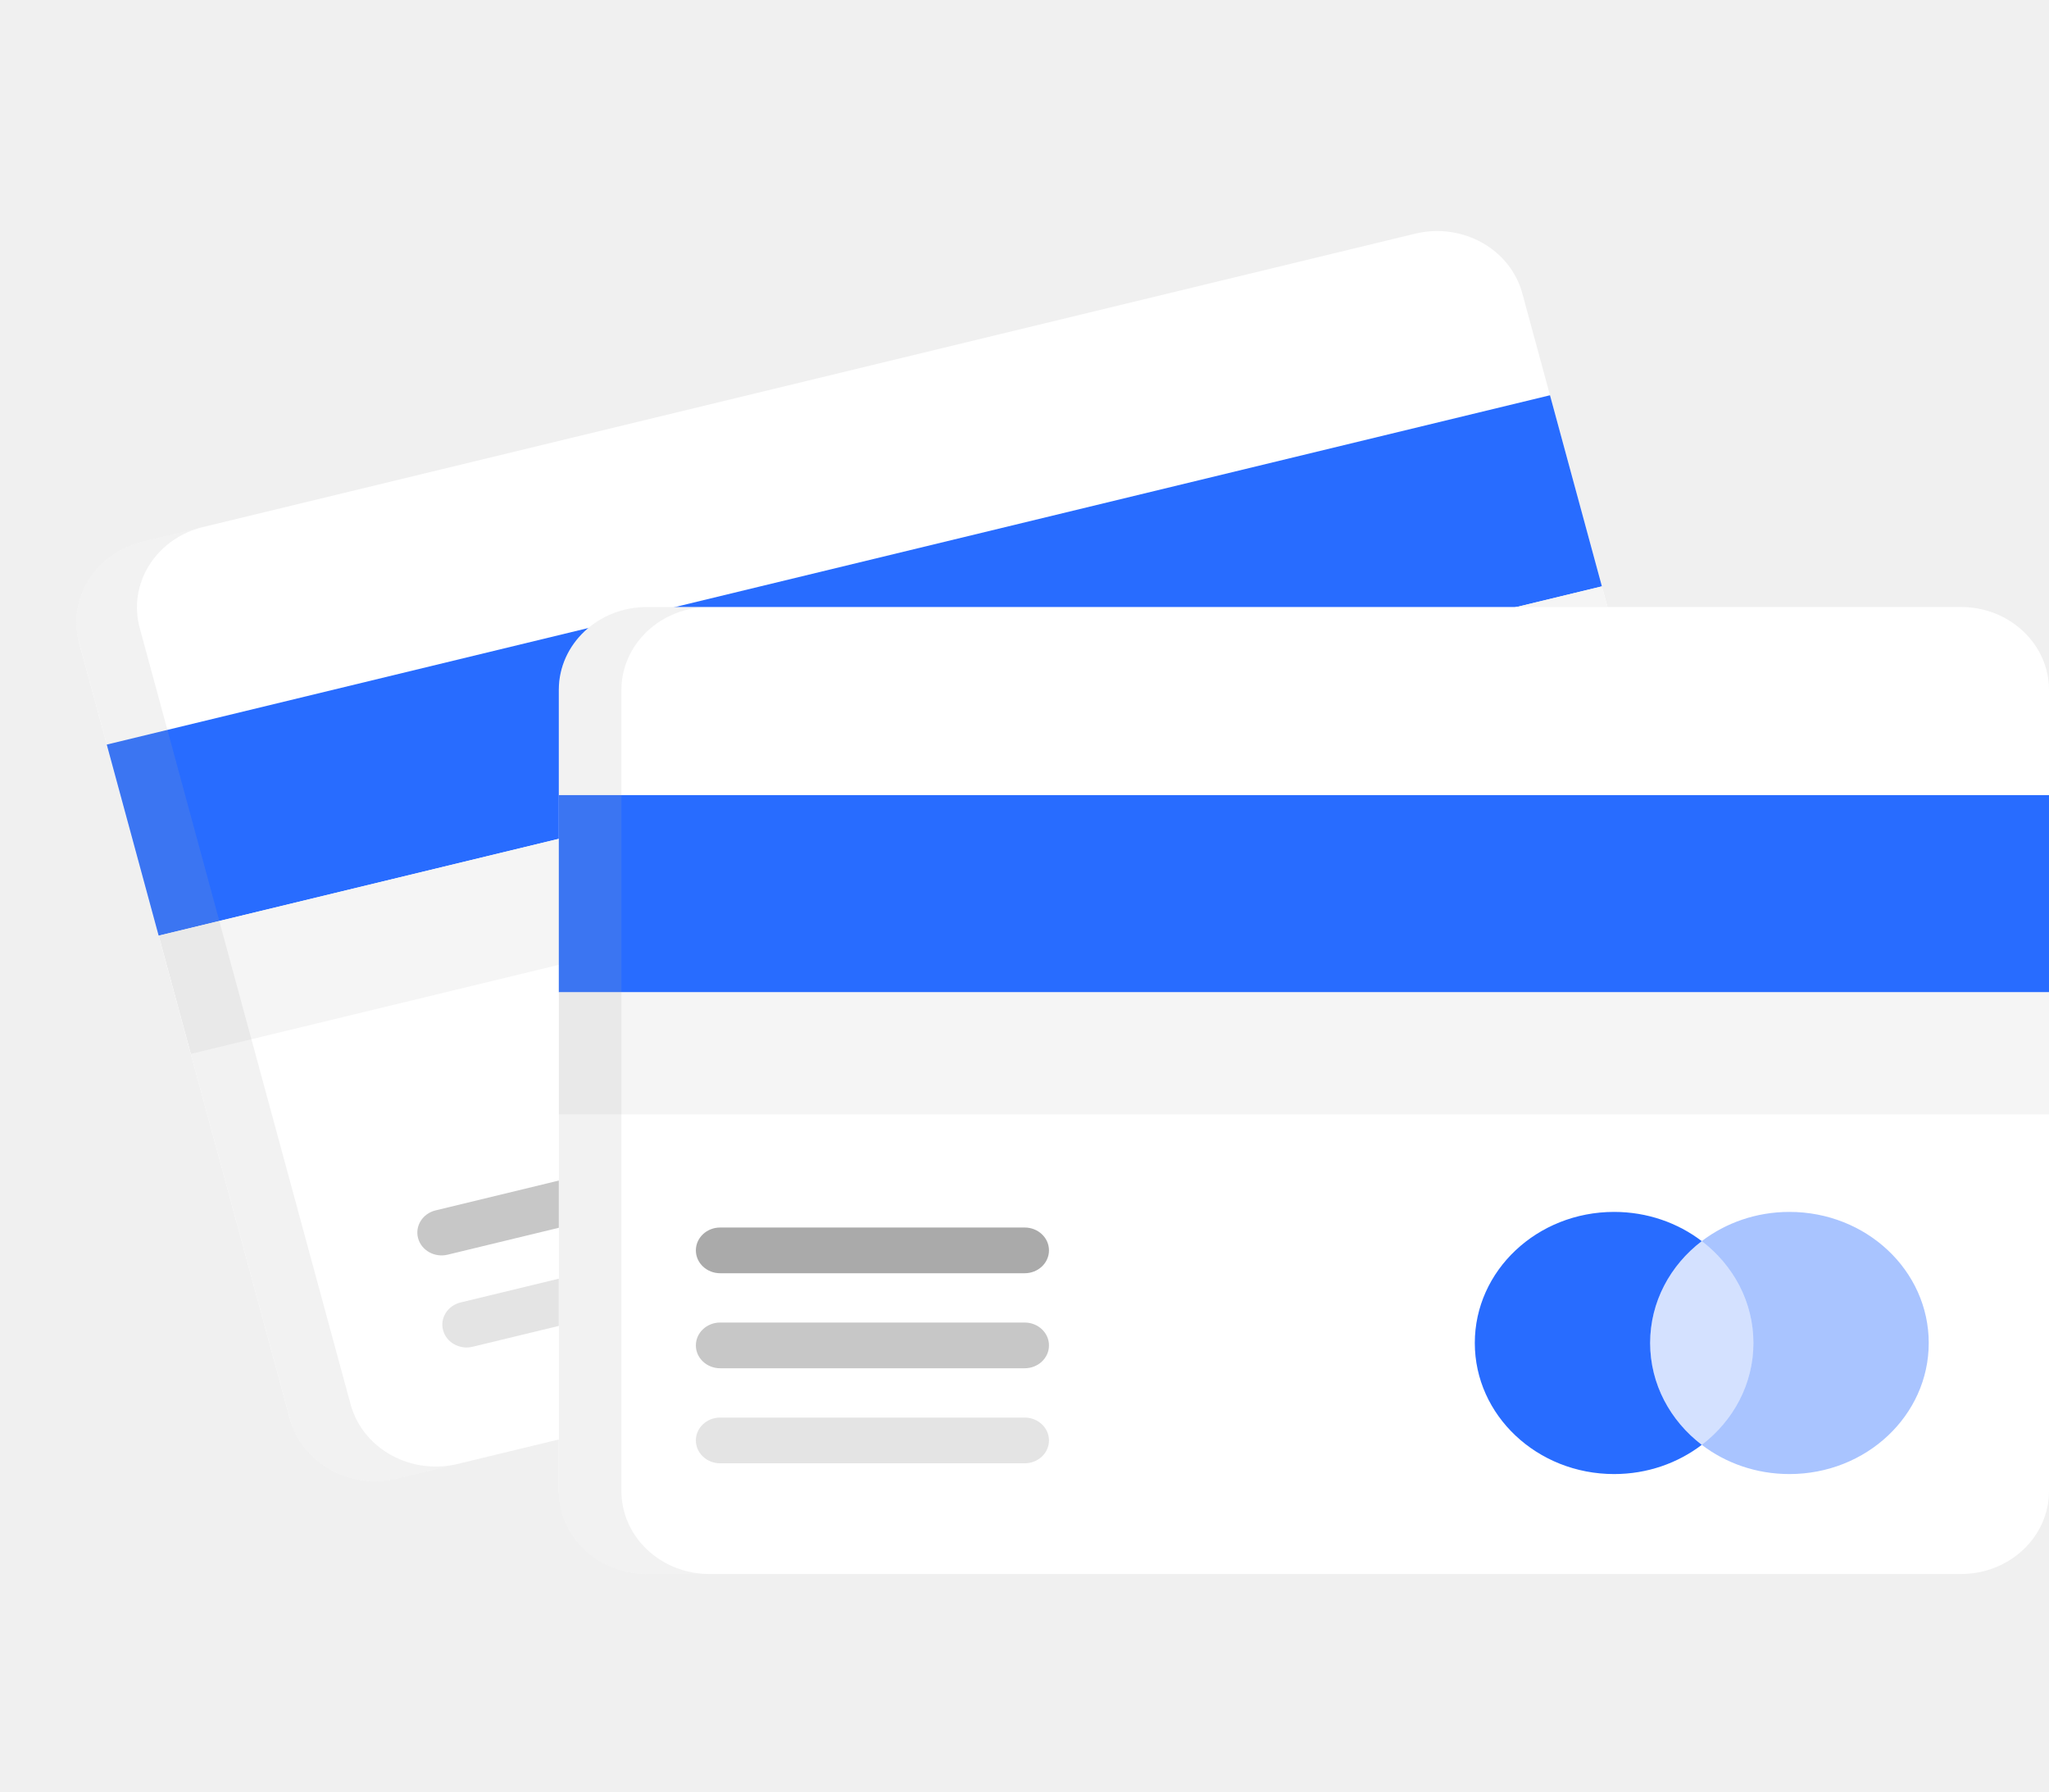
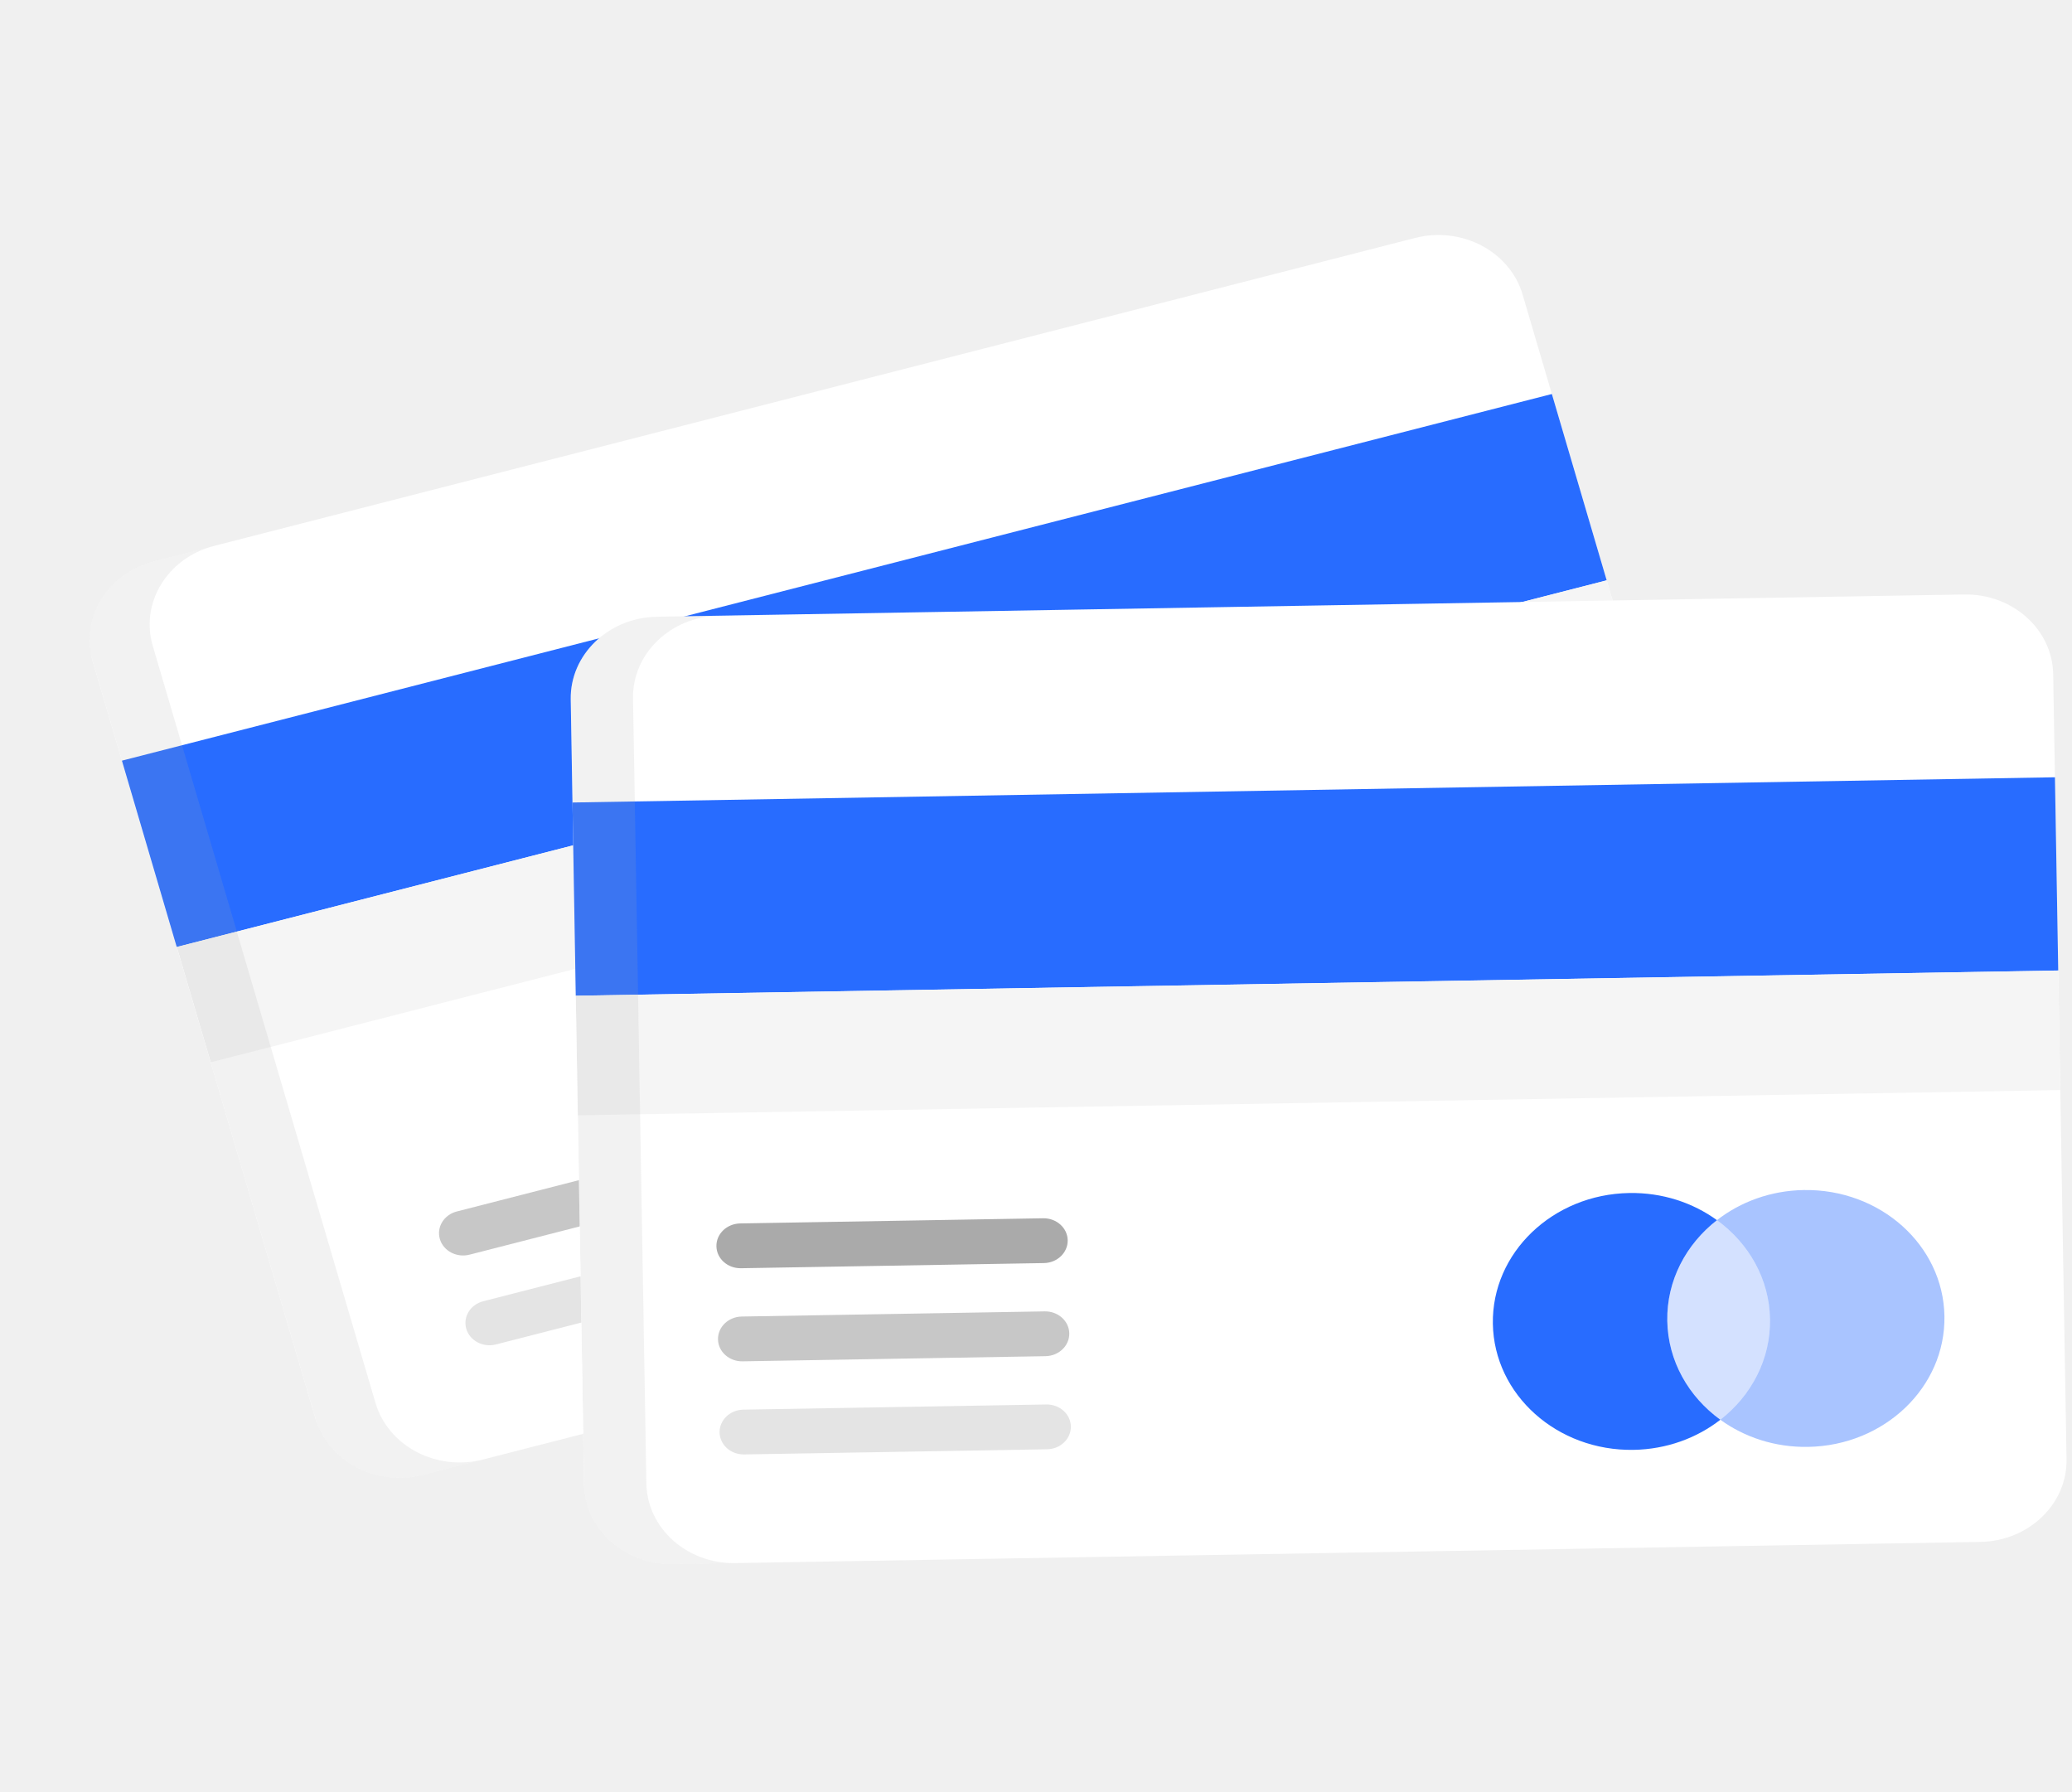
- <svg xmlns="http://www.w3.org/2000/svg" width="628" height="549" viewBox="0 0 628 549" fill="none">
+ <svg xmlns="http://www.w3.org/2000/svg" width="561" height="485" viewBox="0 0 561 485" fill="none">
  <g clip-path="url(#clip0)">
-     <path d="M531.201 327.768C534.893 341.36 526.18 355.211 511.739 358.705L121.695 453.088C107.254 456.582 92.554 448.395 88.862 434.805L24.236 196.924C20.543 183.333 29.257 169.483 43.697 165.988L433.741 71.606C448.183 68.111 462.882 76.297 466.574 89.888L531.201 327.768Z" fill="white" />
-     <path d="M475.06 121.121L32.721 228.157L48.627 286.708L490.966 179.671L475.06 121.121Z" fill="#286CFF" />
-     <path d="M490.971 179.687L48.632 286.724L58.474 322.951L500.813 215.914L490.971 179.687Z" fill="#F5F5F5" />
-     <path opacity="0.15" d="M107.451 430.307L42.825 192.426C39.133 178.834 47.848 164.984 62.289 161.49L43.697 165.988C29.257 169.483 20.544 183.334 24.236 196.924L88.862 434.805C92.554 448.397 107.254 456.582 121.695 453.088L140.287 448.589C125.846 452.083 111.143 443.897 107.451 430.307Z" fill="#AAAAAA" />
-     <path d="M227.589 362.601L137.198 384.473C133.214 385.437 129.16 383.181 128.142 379.431C127.123 375.681 129.525 371.862 133.51 370.898L223.901 349.025C227.884 348.061 231.938 350.318 232.957 354.068C233.976 357.818 231.572 361.637 227.589 362.601Z" fill="#C7C7C7" />
-     <path d="M235.254 390.814L144.863 412.687C140.879 413.651 136.825 411.394 135.806 407.644C134.788 403.895 137.19 400.076 141.175 399.111L231.566 377.239C235.549 376.275 239.603 378.531 240.622 382.281C241.64 386.029 239.237 389.85 235.254 390.814Z" fill="#E4E4E4" />
+     <path d="M472.552 284.704C475.998 296.414 468.544 308.534 455.905 311.774L114.516 399.304C101.877 402.545 88.837 395.678 85.392 383.969L25.095 179.024C21.65 167.315 29.103 155.196 41.743 151.955L383.131 64.426C395.771 61.185 408.809 68.051 412.254 79.76L472.552 284.704Z" fill="white" />
+     <path d="M420.172 106.668L33.012 205.933L47.853 256.377L435.013 157.112L420.172 106.668Z" fill="#286CFF" />
+     <path d="M435.017 157.126L47.857 256.391L57.04 287.602L444.2 188.337L435.017 157.126Z" fill="#F5F5F5" />
+     <path opacity="0.15" d="M101.663 379.798L41.365 174.853C37.92 163.143 45.375 151.024 58.015 147.783L41.742 151.955C29.103 155.196 21.65 167.316 25.095 179.024L85.392 383.969C88.838 395.679 101.877 402.545 114.516 399.304L130.789 395.132C118.149 398.372 105.108 391.506 101.663 379.798Z" fill="#AAAAAA" />
+     <path d="M206.245 319.395L127.13 339.679C123.643 340.573 120.048 338.68 119.097 335.45C118.146 332.219 120.202 328.877 123.689 327.983L202.804 307.699C206.291 306.805 209.887 308.697 210.837 311.928C211.788 315.159 209.732 318.501 206.245 319.395Z" fill="#C7C7C7" />
+     <path d="M213.397 343.702L134.281 363.986C130.795 364.88 127.199 362.987 126.248 359.757C125.298 356.527 127.353 353.185 130.84 352.29L209.956 332.006C213.442 331.112 217.038 333.004 217.989 336.235C218.939 339.465 216.883 342.808 213.397 343.702Z" fill="#E4E4E4" />
  </g>
  <g clip-path="url(#clip1)">
-     <path d="M628 456.924C628 470.952 615.913 482.324 601.002 482.324H198.27C183.36 482.324 171.272 470.951 171.272 456.924V211.403C171.272 197.375 183.36 186.003 198.27 186.003H601.001C615.913 186.003 627.999 197.375 627.999 211.403L628 456.924Z" fill="white" />
-     <path d="M628 243.639H171.272V304.07H628V243.639Z" fill="#286CFF" />
-     <path d="M628 304.087H171.272V341.478H628V304.087Z" fill="#F5F5F5" />
-     <path opacity="0.15" d="M190.467 456.924V211.403C190.467 197.375 202.556 186.003 217.466 186.003H198.269C183.36 186.003 171.272 197.376 171.272 211.403V456.924C171.272 470.952 183.36 482.324 198.27 482.324H217.467C202.556 482.324 190.467 470.951 190.467 456.924Z" fill="#AAAAAA" />
-     <path d="M505.751 411.531C505.751 398.928 511.924 387.682 521.578 380.318C514.239 374.722 504.892 371.365 494.709 371.365C471.13 371.365 452.015 389.347 452.015 411.531C452.015 433.714 471.13 451.697 494.709 451.697C504.892 451.697 514.24 448.341 521.578 442.743C511.923 435.379 505.751 424.134 505.751 411.531Z" fill="#286CFF" />
-     <path d="M548.444 371.365C538.262 371.365 528.914 374.721 521.577 380.318C531.232 387.682 537.403 398.928 537.403 411.531C537.403 424.134 531.232 435.379 521.577 442.743C528.916 448.34 538.263 451.697 548.444 451.697C572.026 451.697 591.14 433.714 591.14 411.531C591.14 389.347 572.026 371.365 548.444 371.365Z" fill="#286CFF" fill-opacity="0.4" />
-     <path d="M537.403 411.531C537.403 398.928 531.232 387.682 521.577 380.318C511.923 387.682 505.75 398.928 505.75 411.531C505.75 424.134 511.923 435.379 521.577 442.743C531.232 435.379 537.403 424.134 537.403 411.531Z" fill="#286CFF" fill-opacity="0.2" />
-     <path d="M314.056 390.158H220.725C216.612 390.158 213.278 387.023 213.278 383.152C213.278 379.283 216.611 376.147 220.725 376.147H314.056C318.169 376.147 321.503 379.282 321.503 383.152C321.503 387.023 318.169 390.158 314.056 390.158Z" fill="#AAAAAA" />
-     <path d="M314.056 419.278H220.725C216.612 419.278 213.278 416.142 213.278 412.272C213.278 408.401 216.611 405.266 220.725 405.266H314.056C318.169 405.266 321.503 408.401 321.503 412.272C321.503 416.142 318.169 419.278 314.056 419.278Z" fill="#C7C7C7" />
-     <path d="M314.056 448.397H220.725C216.612 448.397 213.278 445.262 213.278 441.391C213.278 437.522 216.611 434.386 220.725 434.386H314.056C318.169 434.386 321.503 437.521 321.503 441.391C321.503 445.26 318.169 448.397 314.056 448.397Z" fill="#E4E4E4" />
+     <path d="M559.524 395.055C559.73 407.198 549.275 417.222 536.171 417.445L182.243 423.466C169.139 423.689 158.349 414.025 158.143 401.884L154.527 189.359C154.321 177.216 164.776 167.192 177.879 166.969L531.807 160.948C544.912 160.725 555.701 170.388 555.907 182.53L559.524 395.055Z" fill="white" />
+     <path d="M556.383 210.434L155.002 217.263L155.892 269.572L557.273 262.744L556.383 210.434Z" fill="#286CFF" />
+     <path d="M557.273 262.758L155.892 269.587L156.442 301.952L557.823 295.124L557.273 262.758Z" fill="#F5F5F5" />
+     <path opacity="0.15" d="M175.011 401.597L171.395 189.072C171.189 176.929 181.645 166.905 194.749 166.682L177.878 166.969C164.776 167.192 154.321 177.217 154.527 189.359L158.143 401.884C158.349 414.026 169.139 423.689 182.243 423.466L199.113 423.179C186.01 423.402 175.217 413.738 175.011 401.597Z" fill="#AAAAAA" />
+     <path d="M451.421 357.59C451.235 346.681 456.494 336.854 464.87 330.336C458.338 325.601 450.074 322.835 441.125 322.987C420.403 323.34 403.87 339.191 404.196 358.394C404.523 377.596 421.586 392.876 442.308 392.523C451.257 392.371 459.423 389.326 465.789 384.371C457.196 378.141 451.606 368.499 451.421 357.59Z" fill="#286CFF" />
+     <path d="M488.349 322.184C479.4 322.336 471.234 325.381 464.869 330.336C473.463 336.566 479.051 346.208 479.237 357.117C479.422 368.026 474.164 377.853 465.788 384.371C472.32 389.106 480.584 391.872 489.532 391.72C510.255 391.367 526.789 375.516 526.462 356.314C526.136 337.111 509.072 321.831 488.349 322.184Z" fill="#286CFF" fill-opacity="0.4" />
+     <path d="M479.237 357.117C479.051 346.208 473.462 336.566 464.869 330.336C456.494 336.854 451.234 346.681 451.42 357.59C451.605 368.499 457.196 378.141 465.788 384.371C474.165 377.853 479.422 368.026 479.237 357.117Z" fill="#286CFF" fill-opacity="0.2" />
+     <path d="M282.64 341.956L200.619 343.351C197.004 343.412 194.028 340.748 193.971 337.398C193.914 334.049 196.797 331.284 200.413 331.223L282.434 329.827C286.049 329.766 289.024 332.43 289.081 335.78C289.138 339.13 286.255 341.894 282.64 341.956Z" fill="#AAAAAA" />
+     <path d="M283.069 367.162L201.048 368.557C197.433 368.619 194.457 365.954 194.4 362.604C194.343 359.254 197.226 356.49 200.841 356.429L282.863 355.033C286.477 354.972 289.453 357.636 289.51 360.986C289.567 364.336 286.684 367.1 283.069 367.162Z" fill="#C7C7C7" />
+     <path d="M283.498 392.368L201.477 393.763C197.862 393.824 194.886 391.16 194.829 387.81C194.772 384.461 197.655 381.696 201.27 381.635L283.291 380.239C286.906 380.178 289.882 382.842 289.939 386.192C289.996 389.541 287.113 392.306 283.498 392.368Z" fill="#E4E4E4" />
  </g>
  <defs>
    <clipPath id="clip0">
-       <rect width="455.105" height="431.39" fill="white" transform="matrix(0.971949 -0.235191 0.26217 0.965022 0 107.715)" />
+       <rect width="399.683" height="373.862" fill="white" transform="matrix(0.968668 -0.248359 0.282251 0.959341 2.48242 102.166)" />
    </clipPath>
    <clipPath id="clip1">
-       <rect width="456.727" height="429.672" fill="white" transform="translate(171.272 119.328)" />
+       <rect width="401.439" height="371.98" fill="white" transform="translate(153.171 109.658) rotate(-0.974626)" />
    </clipPath>
  </defs>
</svg>
